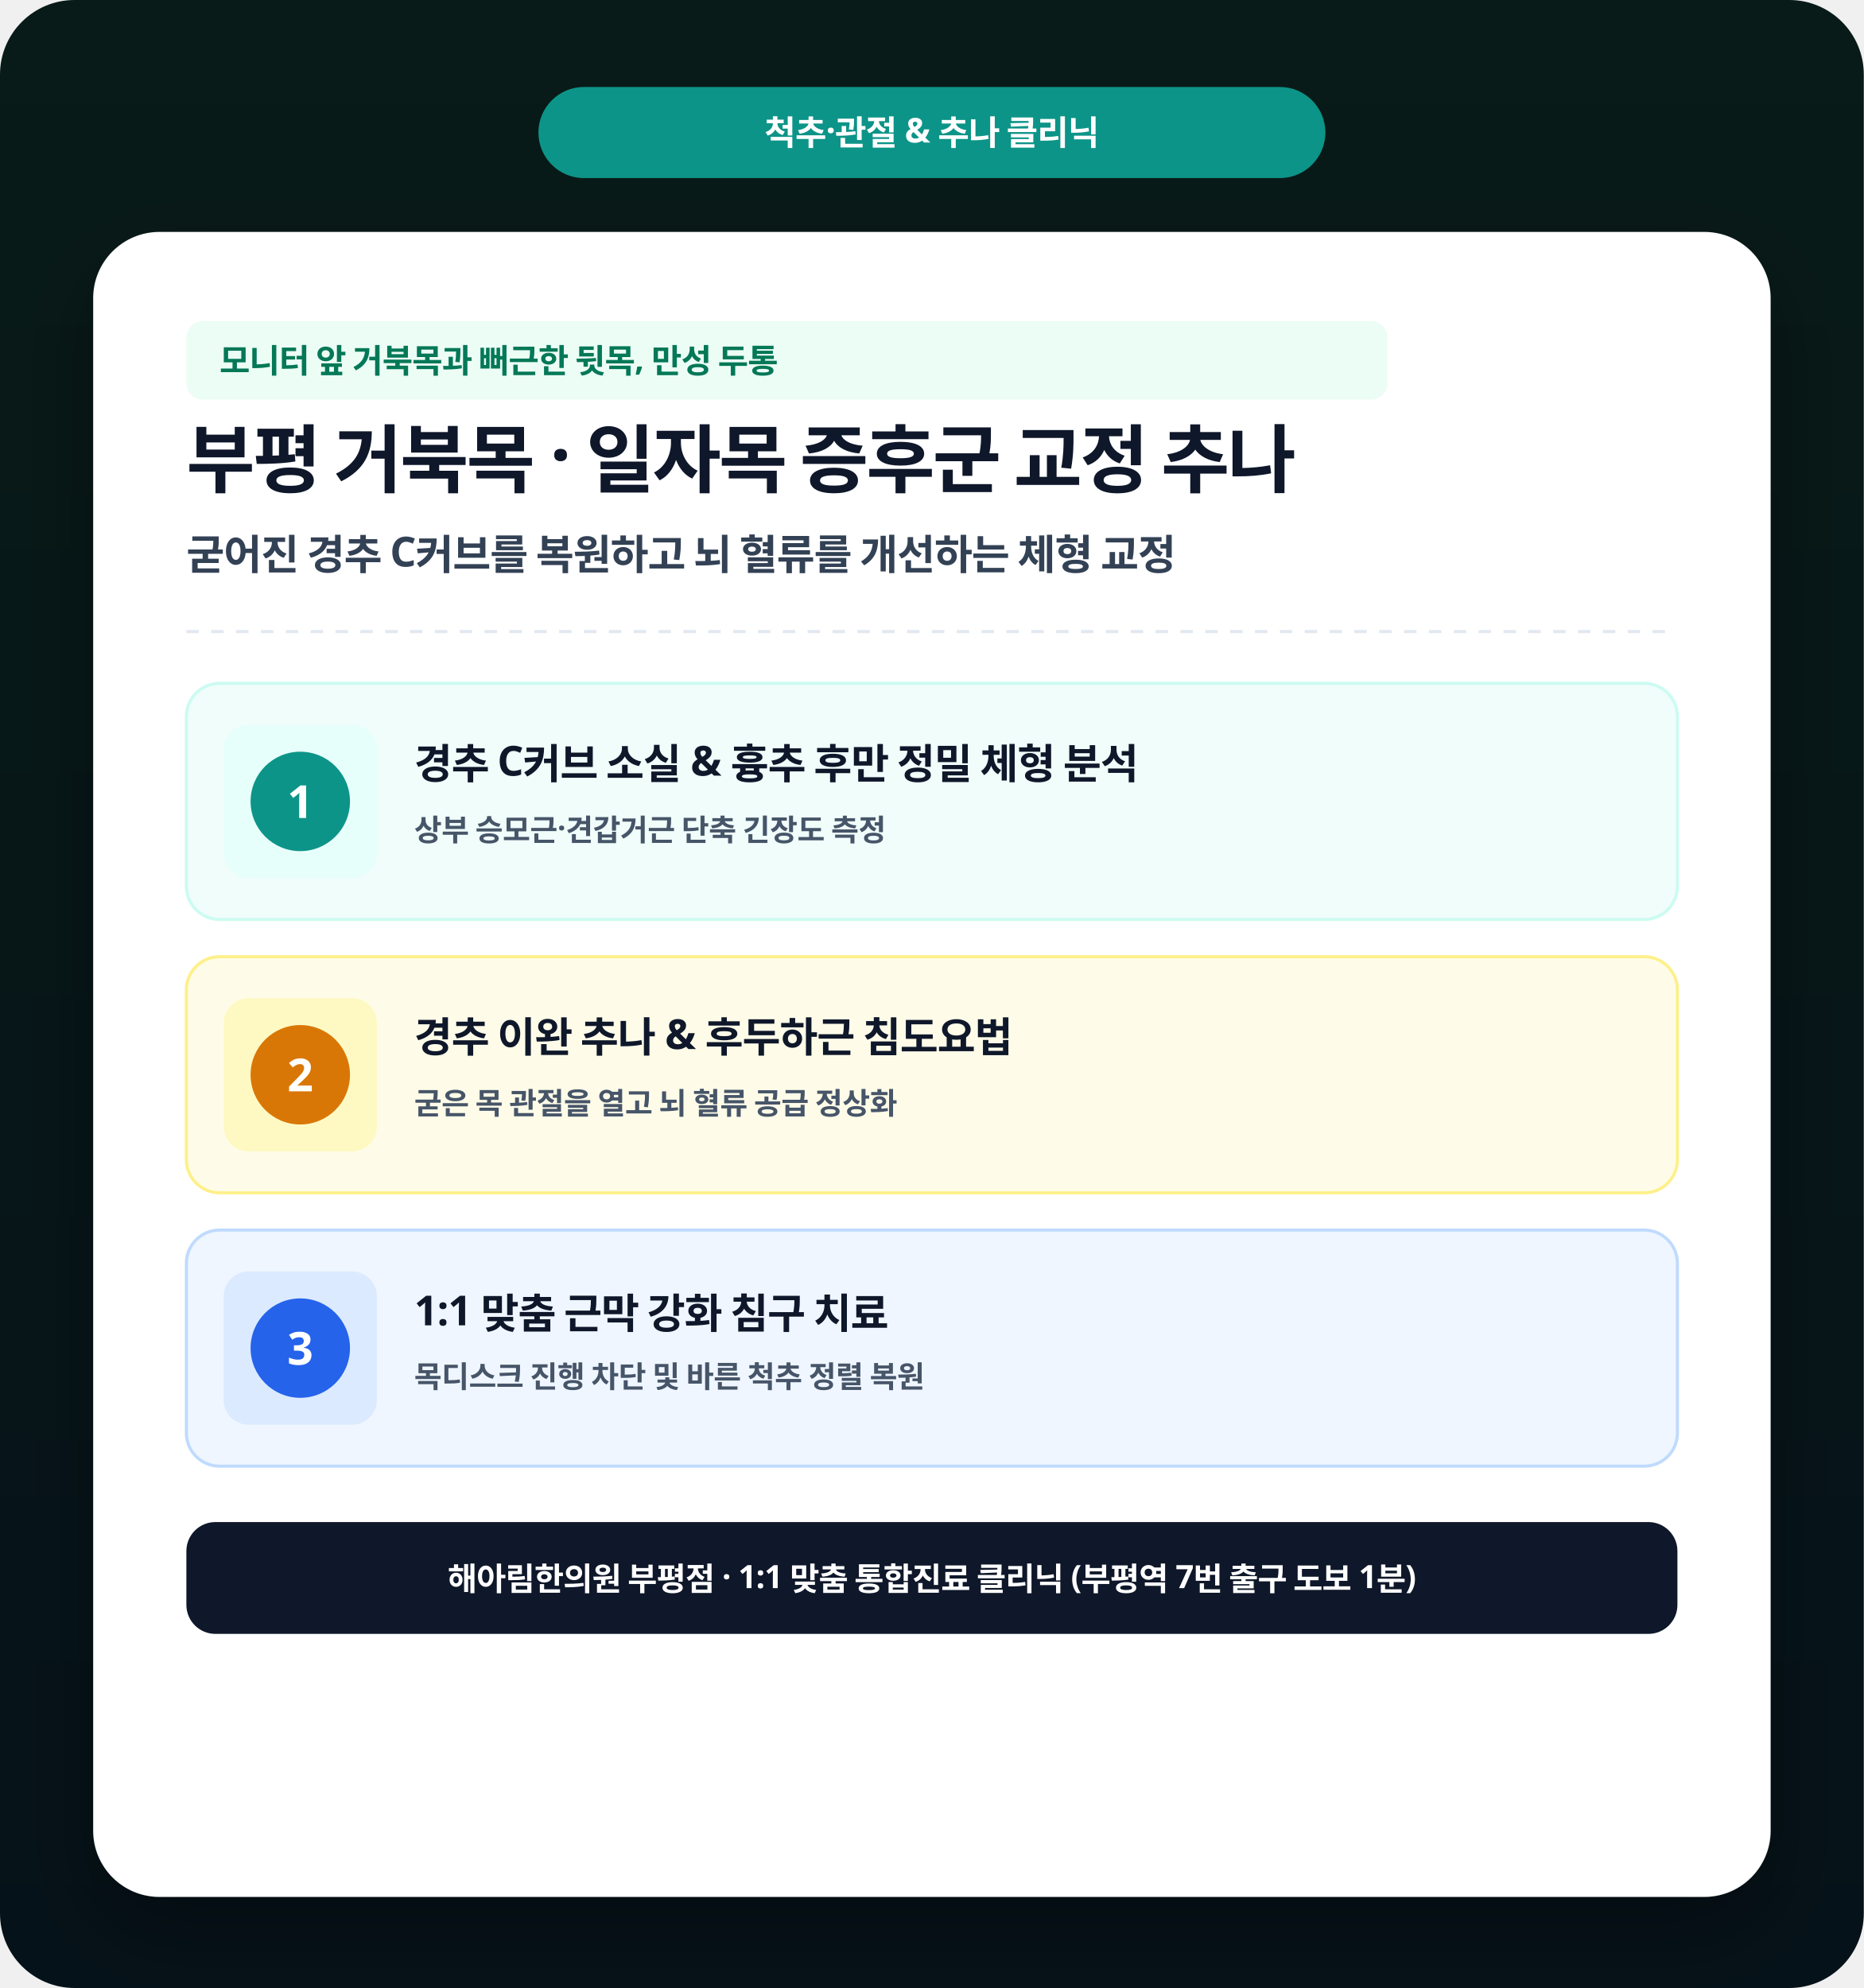
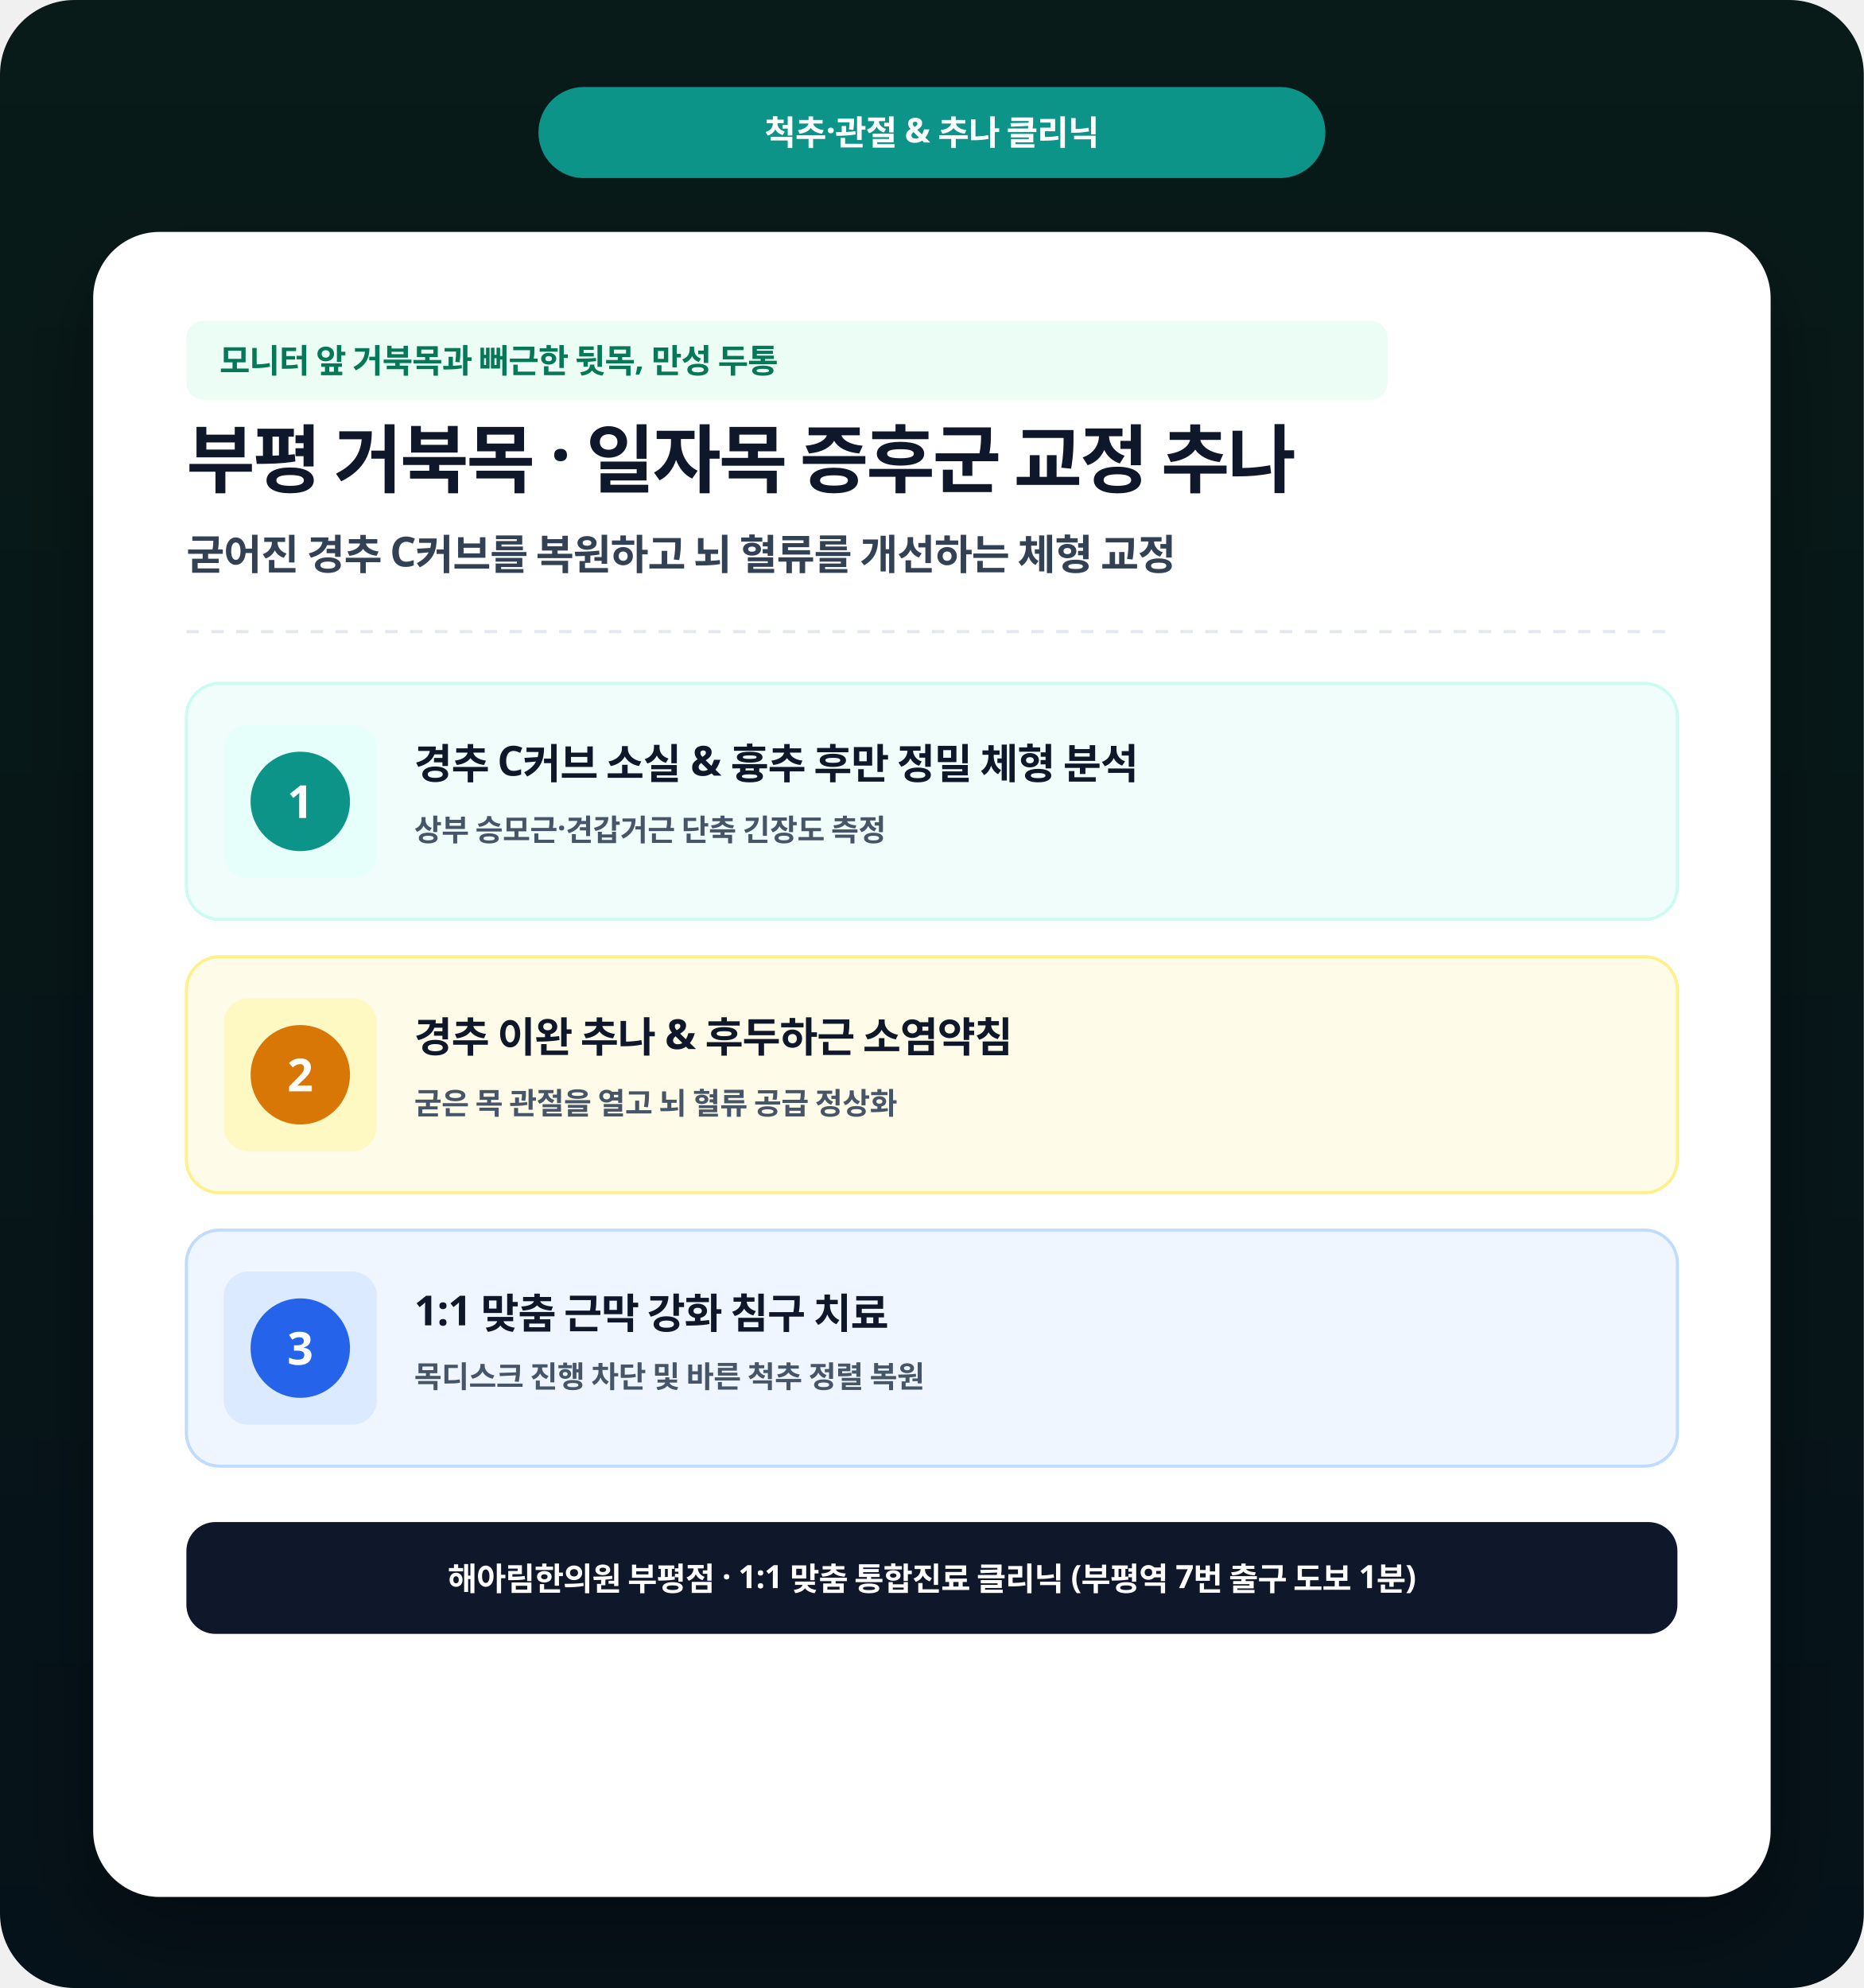
<svg xmlns="http://www.w3.org/2000/svg" width="900" height="960" viewBox="0 0 900 960">
  <defs>
    <linearGradient id="bgGrad" x1="0%" y1="0%" x2="0%" y2="100%">
      <stop offset="0%" stop-color="#081b18" />
      <stop offset="100%" stop-color="#061219" />
    </linearGradient>
    <filter id="cardShadow" x="-10%" y="-10%" width="120%" height="120%">
      <feDropShadow dx="0" dy="16" stdDeviation="20" flood-color="#000000" flood-opacity="0.35" />
    </filter>
  </defs>
  <rect x="0" y="0" width="900" height="960" rx="36" fill="url(#bgGrad)" />
  <g transform="translate(450, 64)">
    <rect x="-190" y="-22" width="380" height="44" rx="22" fill="#0d9488" />
    <text x="0" y="6" font-size="16.5" font-weight="900" fill="#ffffff" text-anchor="middle" font-family="Pretendard, 'Malgun Gothic', sans-serif" letter-spacing="-0.02em">
      척추·관절 &amp; 추나 클리닉
    </text>
  </g>
  <g filter="url(#cardShadow)">
    <rect x="45" y="112" width="810" height="804" rx="32" fill="#ffffff" />
  </g>
  <g transform="translate(90, 155)">
    <rect x="0" y="0" width="580" height="38" rx="8" fill="#ecfdf5" />
    <text x="16" y="25" font-size="16" font-weight="900" fill="#047857" font-family="Pretendard, 'Malgun Gothic', sans-serif" letter-spacing="-0.02em">
      모니터 앞 거북목과 뻐근한 뒷목, 만성 두통
    </text>
  </g>
  <g transform="translate(90, 235)">
    <text font-size="36" font-weight="900" fill="#0f172a" font-family="Pretendard, 'Malgun Gothic', sans-serif" letter-spacing="-0.03em">
      부평 거북목 · 일자목 증후군 교정 추나
    </text>
  </g>
  <g transform="translate(90, 275)">
    <text font-size="20" font-weight="800" fill="#334155" font-family="Pretendard, 'Malgun Gothic', sans-serif" letter-spacing="-0.02em">
      굳어진 경추 C커브를 복원하고 뇌 혈류를 개선하는 체형 교정
    </text>
  </g>
  <line x1="90" y1="305" x2="810" y2="305" stroke="#e2e8f0" stroke-width="1.5" stroke-dasharray="6,6" />
  <g transform="translate(90, 330)">
    <rect x="0" y="0" width="720" height="114" rx="16" fill="#f0fdfa" stroke="#ccfbf1" stroke-width="1.5" />
    <rect x="18" y="20" width="74" height="74" rx="12" fill="#e6fffa" />
    <circle cx="55" cy="57" r="24" fill="#0d9488" />
    <text x="55" y="65" font-size="22" font-weight="900" fill="#ffffff" text-anchor="middle" font-family="Pretendard, 'Malgun Gothic', sans-serif">1</text>
    <text x="110" y="46" font-size="20" font-weight="900" fill="#0f172a" font-family="Pretendard, 'Malgun Gothic', sans-serif" letter-spacing="-0.02em">
      경추 C커브 소실 &amp; 흉추 후만 정밀 체형 분석
    </text>
    <text x="110" y="76" font-size="14.5" font-weight="600" fill="#475569" font-family="Pretendard, 'Malgun Gothic', sans-serif" letter-spacing="-0.01em">
      상부 승모근·견갑거근 단축 긴장도 측정
    </text>
  </g>
  <g transform="translate(90, 462)">
    <rect x="0" y="0" width="720" height="114" rx="16" fill="#fefce8" stroke="#fef08a" stroke-width="1.5" />
    <rect x="18" y="20" width="74" height="74" rx="12" fill="#fef9c3" />
    <circle cx="55" cy="57" r="24" fill="#d97706" />
    <text x="55" y="65" font-size="22" font-weight="900" fill="#ffffff" text-anchor="middle" font-family="Pretendard, 'Malgun Gothic', sans-serif">2</text>
    <text x="110" y="46" font-size="20" font-weight="900" fill="#0f172a" font-family="Pretendard, 'Malgun Gothic', sans-serif" letter-spacing="-0.02em">
-       경추 이완 추나 &amp; 후두하근 침도요법
+       경추 이완 추나 &amp; 후두하근 소염약침
    </text>
    <text x="110" y="76" font-size="14.5" font-weight="600" fill="#475569" font-family="Pretendard, 'Malgun Gothic', sans-serif" letter-spacing="-0.01em">
      굳은 목 관절을 열고 뇌 혈류 공급 정상화
    </text>
  </g>
  <g transform="translate(90, 594)">
    <rect x="0" y="0" width="720" height="114" rx="16" fill="#eff6ff" stroke="#bfdbfe" stroke-width="1.5" />
    <rect x="18" y="20" width="74" height="74" rx="12" fill="#dbeafe" />
    <circle cx="55" cy="57" r="24" fill="#2563eb" />
    <text x="55" y="65" font-size="22" font-weight="900" fill="#ffffff" text-anchor="middle" font-family="Pretendard, 'Malgun Gothic', sans-serif">3</text>
    <text x="110" y="46" font-size="20" font-weight="900" fill="#0f172a" font-family="Pretendard, 'Malgun Gothic', sans-serif" letter-spacing="-0.02em">
      1:1 맞춤 근막 강화 침구 치료
    </text>
    <text x="110" y="76" font-size="14.5" font-weight="600" fill="#475569" font-family="Pretendard, 'Malgun Gothic', sans-serif" letter-spacing="-0.01em">
      목디스크 진행 차단 및 바른 척추 정렬 복원
    </text>
  </g>
  <g transform="translate(90, 735)">
    <rect x="0" y="0" width="720" height="54" rx="14" fill="#0f172a" />
    <text x="360" y="33" font-size="15.5" font-weight="800" fill="#ffffff" text-anchor="middle" font-family="Pretendard, 'Malgun Gothic', sans-serif" letter-spacing="-0.02em">
      해아림한의원 부평점 · 1:1 맞춤 통합진료 클리닉 (부평역 7번 출구 도보 1분)
    </text>
  </g>
</svg>
